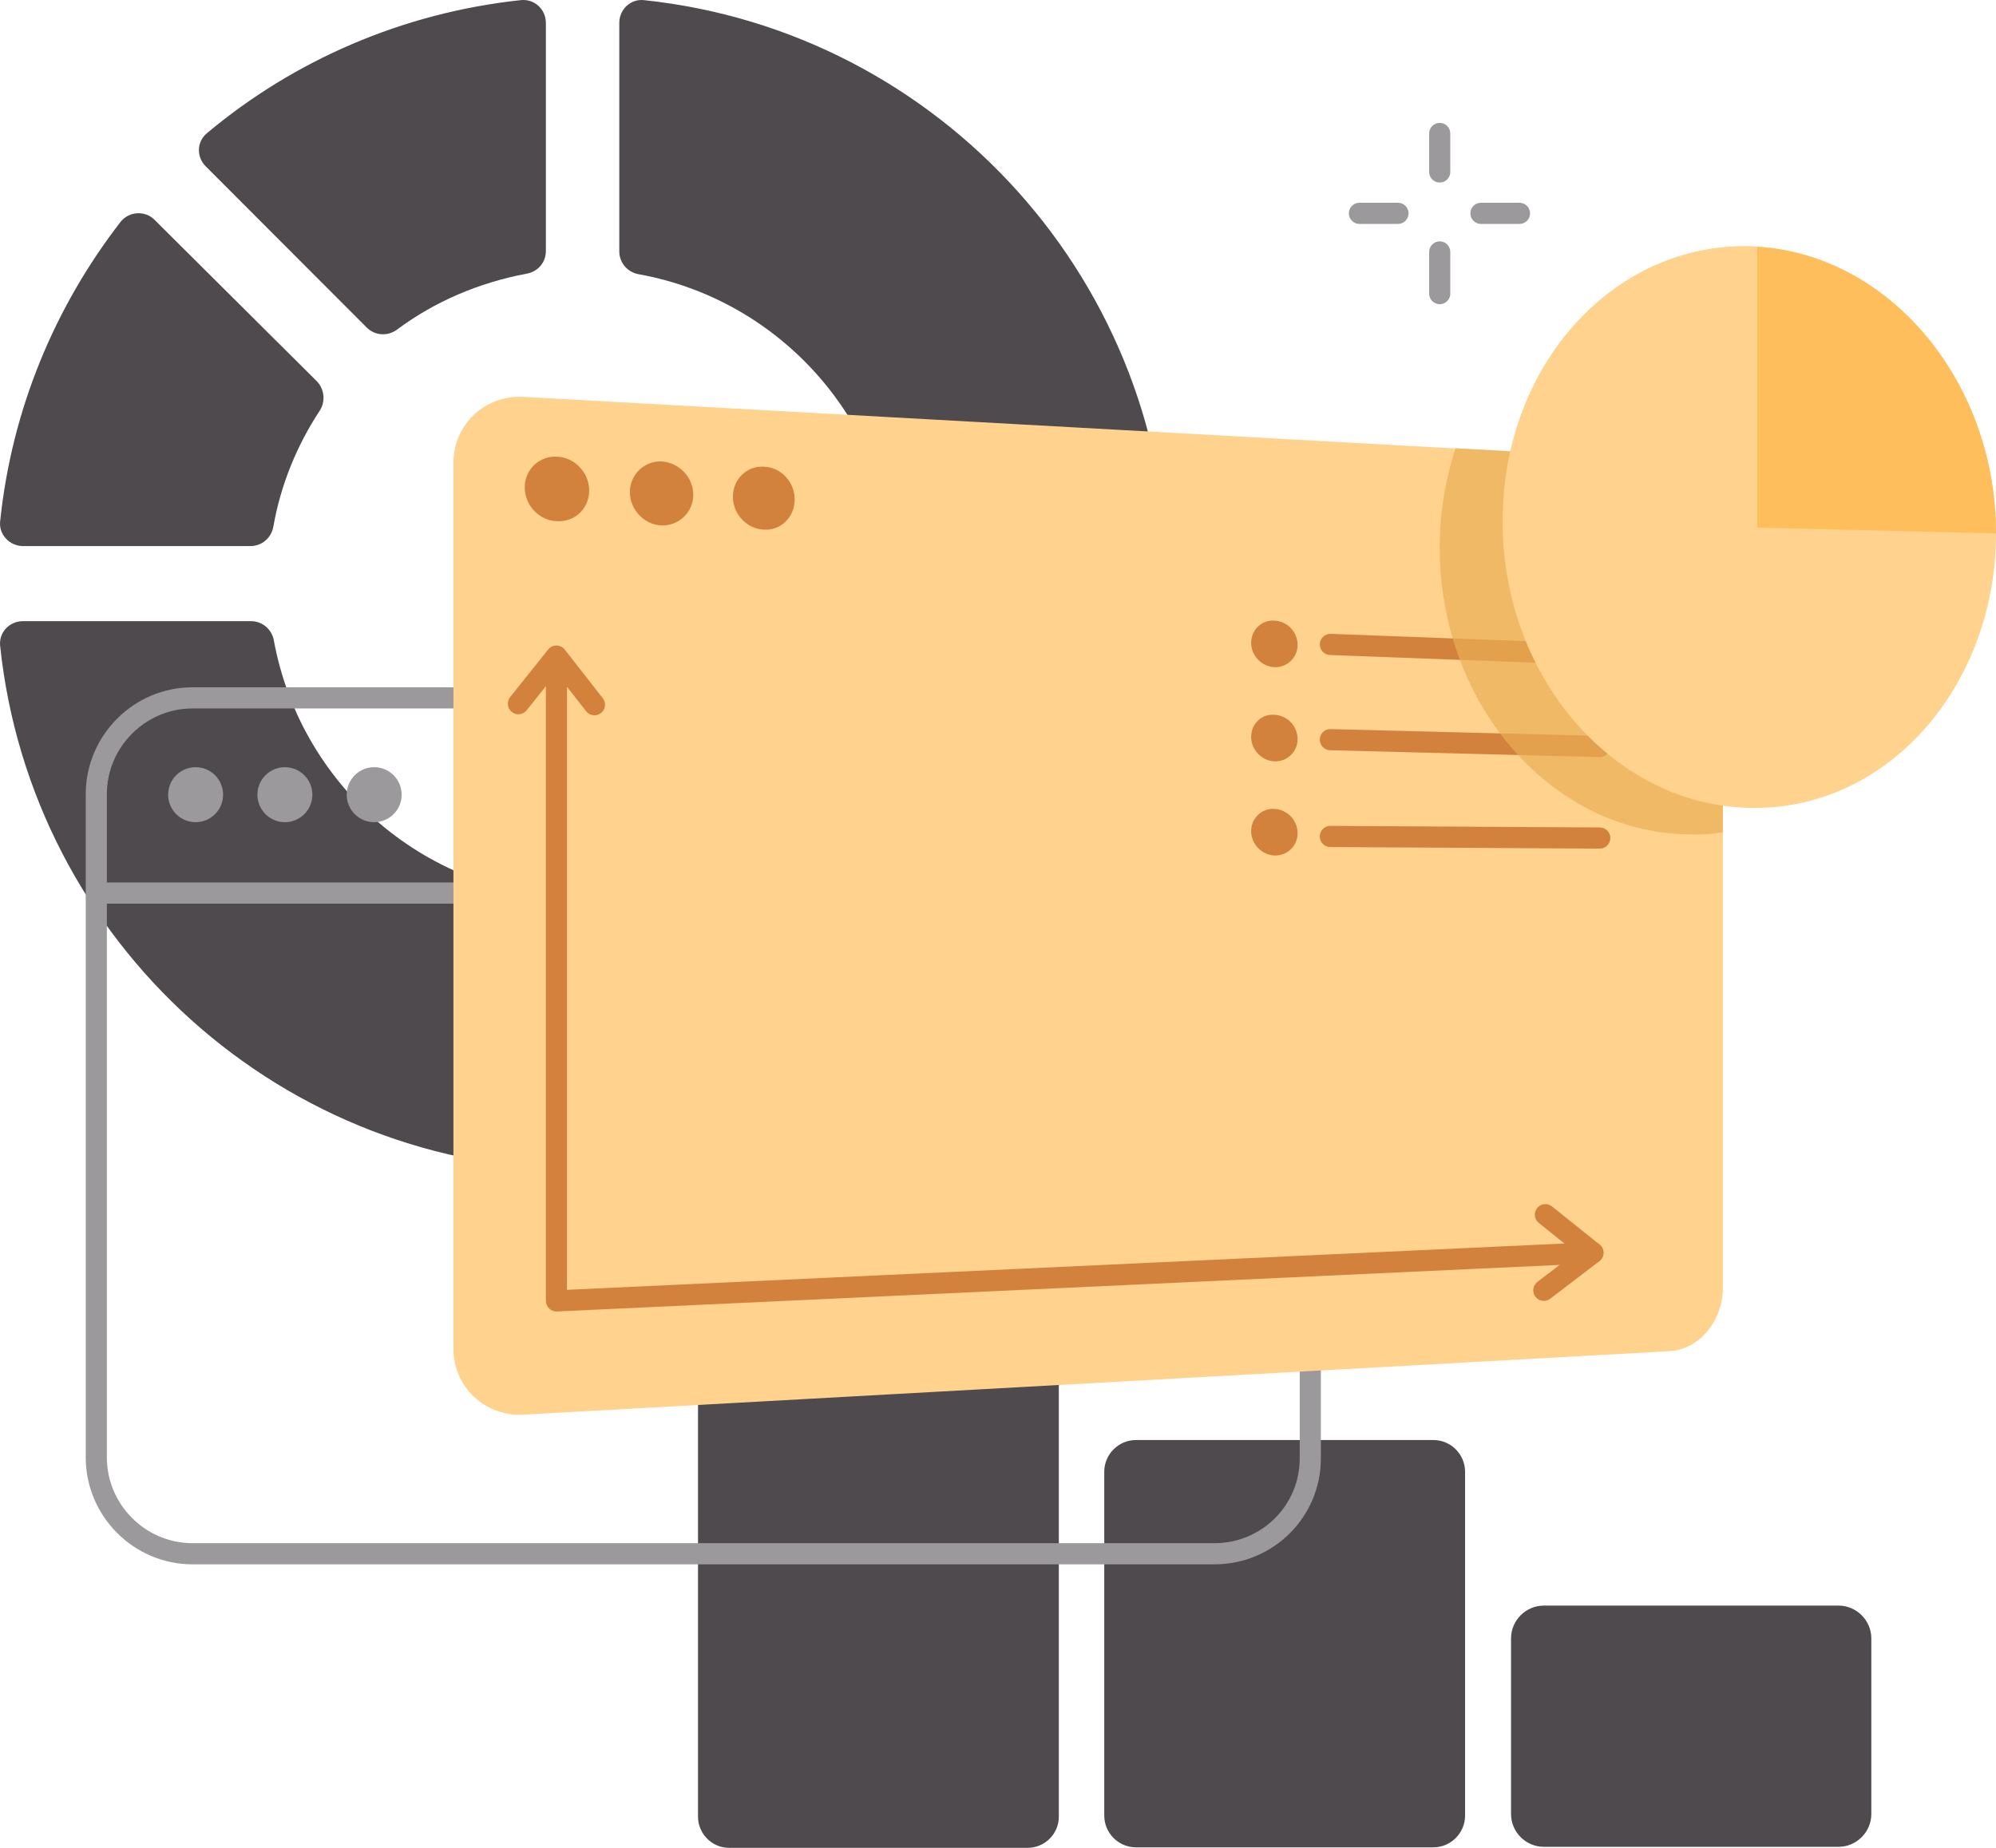
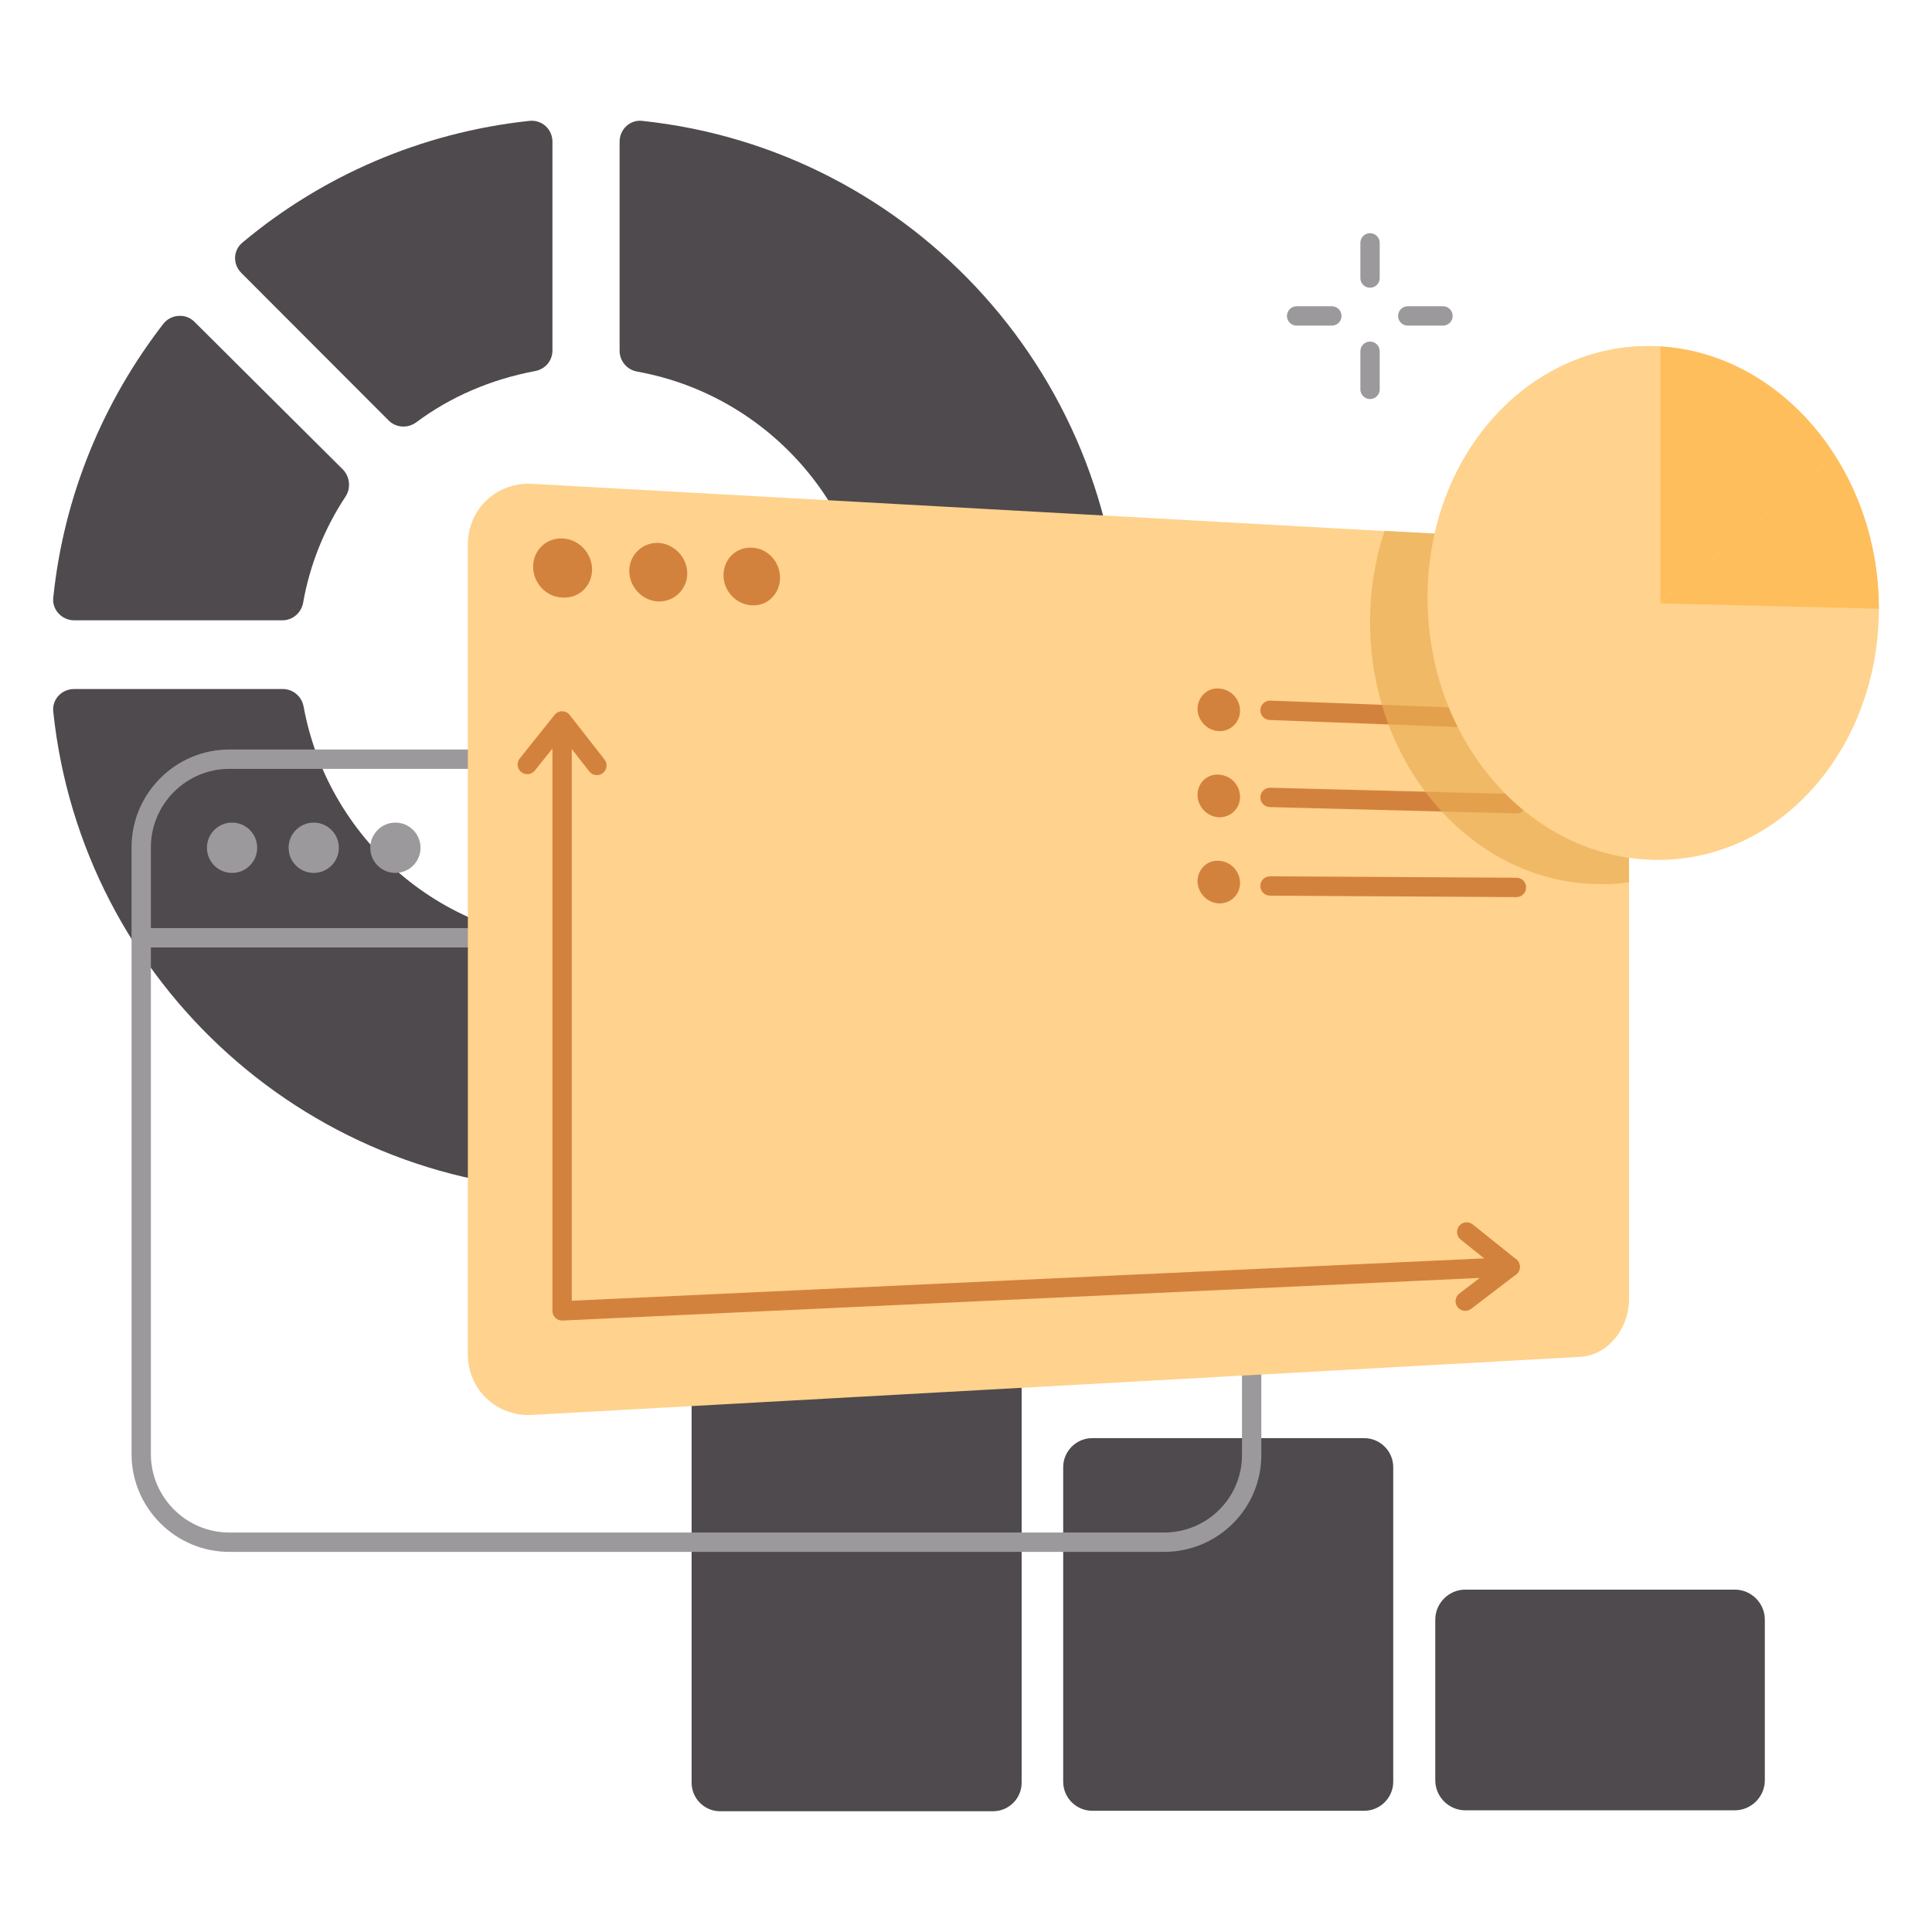
- <svg xmlns="http://www.w3.org/2000/svg" width="378" height="350" fill="none" viewBox="0 0 378 350">
-   <path fill="#4E4A4E" d="M117.282 4.338v43.283c0 2.104 1.501 3.908 3.602 4.308 28.513 5.11 49.923 30.56 48.822 60.817-1.1 30.96-26.312 56.108-57.126 57.31-30.213 1.102-55.524-20.339-60.727-48.793-.4-2.104-2.2-3.607-4.302-3.607H4.331c-2.6 0-4.601 2.204-4.301 4.709 5.903 56.107 53.524 99.691 111.25 99.19 60.227-.501 109.349-49.795 109.849-110.111.5-57.811-43.119-105.503-99.144-111.414-2.502-.3-4.703 1.703-4.703 4.308" />
-   <path fill="#4E4A4E" fill-rule="evenodd" d="m38.947 31.49 30.514 30.56c1.5 1.503 3.902 1.703 5.703.4 7.103-5.31 15.507-8.916 24.61-10.62 2.102-.4 3.602-2.104 3.602-4.308V4.338c0-2.605-2.201-4.609-4.802-4.308-22.41 2.405-42.92 11.422-59.326 25.148-2.001 1.603-2.101 4.509-.3 6.312M22.84 42.012C10.435 58.042 2.23 77.48.03 98.72c-.3 2.504 1.8 4.709 4.302 4.709h43.12c2.1 0 3.9-1.503 4.301-3.607 1.4-8.016 4.502-15.53 8.804-22.043 1.1-1.703.9-4.007-.5-5.51L29.343 41.71c-1.8-1.904-4.902-1.703-6.503.3m115.252 184.25h56.525c3.202 0 5.803 2.605 5.903 5.912v111.915c0 3.306-2.701 5.911-5.903 5.911h-56.525c-3.302 0-5.903-2.705-5.903-5.911V232.174c0-3.307 2.701-5.912 5.903-5.912m133.36 46.491h-56.326c-3.301 0-6.002 2.706-6.002 6.012v65.125c0 3.306 2.701 6.012 6.002 6.012h56.326c3.301 0 6.002-2.706 6.002-6.012v-65.125c0-3.306-2.701-6.012-6.002-6.012m20.909 31.362h55.825c3.402 0 6.203 2.805 6.203 6.212v33.264c0 3.406-2.801 6.212-6.203 6.212h-55.825c-3.401 0-6.203-2.806-6.203-6.212v-33.264c0-3.407 2.802-6.212 6.203-6.212" clip-rule="evenodd" />
-   <path fill="#9C999C" fill-rule="evenodd" d="M36.446 134.187c-8.9 0-16.207 7.319-16.207 16.232V276.06c0 8.912 7.308 16.231 16.207 16.231h193.587c8.91 0 16.196-7.225 16.107-16.211V150.419c0-8.913-7.308-16.232-16.207-16.232zm193.587 162.112H36.446c-11.11 0-20.21-9.113-20.21-20.239V150.419c0-11.126 9.1-20.239 20.21-20.239h193.487c11.109 0 20.209 9.113 20.209 20.239v125.63c.106 11.249-9.014 20.25-20.109 20.25" clip-rule="evenodd" />
-   <path fill="#9C999C" d="M37.046 155.73a5.206 5.206 0 0 0 5.202-5.21 5.206 5.206 0 0 0-5.202-5.209 5.206 5.206 0 0 0-5.203 5.209c0 2.877 2.33 5.21 5.203 5.21m16.908 0a5.206 5.206 0 0 0 5.202-5.21 5.206 5.206 0 0 0-5.202-5.209 5.206 5.206 0 0 0-5.203 5.209c0 2.877 2.33 5.21 5.203 5.21m16.908 0a5.206 5.206 0 0 0 5.202-5.21 5.206 5.206 0 0 0-5.202-5.209 5.206 5.206 0 0 0-5.203 5.209c0 2.877 2.33 5.21 5.203 5.21" />
-   <path fill="#9C999C" fill-rule="evenodd" d="M16.537 169.153c0-1.106.896-2.004 2-2.004H247.54c1.105 0 2.001.898 2.001 2.004a2 2 0 0 1-2.001 2.004H18.538a2 2 0 0 1-2.001-2.004" clip-rule="evenodd" />
-   <path fill="#FFD28D" d="M316.172 255.92 99.175 267.943c-7.304.4-13.306-5.21-13.306-12.524V87.697c0-7.315 6.002-12.925 13.306-12.525l216.997 12.024c5.603.3 10.105 5.71 10.105 12.023v144.677c0 6.313-4.502 11.723-10.105 12.024" />
-   <path fill="#D3823D" fill-rule="evenodd" d="M111.58 92.906c0 3.406-2.701 6.011-6.103 5.81-3.401-.1-6.103-3.005-6.103-6.411s2.802-6.011 6.103-5.81c3.302.1 6.103 3.005 6.103 6.411m19.709.8a5.794 5.794 0 0 1-6.003 5.81c-3.301-.1-6.003-3.005-6.003-6.311a5.795 5.795 0 0 1 6.003-5.81c3.302.2 6.003 3.005 6.003 6.31m13.406 6.612c3.201.201 5.802-2.404 5.802-5.71s-2.601-6.112-5.802-6.212c-3.302-.2-5.903 2.405-5.903 5.71 0 3.307 2.701 6.112 5.903 6.212" clip-rule="evenodd" />
-   <path fill="#FFD28D" fill-rule="evenodd" d="M129.288 245.299v-98.99c-6.803-.902-14.707-.701-23.811 1.202v98.89zm22.91-89.771v88.871l-19.009.802v-98.189c7.404 1.603 13.607 4.709 19.009 8.516m23.01 23.846c-.1-.1-.175-.2-.25-.3a3 3 0 0 0-.25-.301q-1.08-1.314-2.168-2.652c-4.925-6.044-10.063-12.348-16.34-17.587v85.665l19.008-.802zm23.011 9.818c-6.703-.1-13.206-1.202-19.009-5.911v59.915l19.009-.802zm23.01-.702c-4.736-.297-9.472.01-14.128.311-1.638.106-3.266.212-4.881.29v53.102l19.009-.802zm41.118 51.198-14.106.601v-38.073c14.006 15.931 14.106 37.472 14.106 37.472m-22.31-44.786a34 34 0 0 1 4.202 3.306v42.282l-19.008.801v-52.3c5.002.801 9.904 2.505 14.806 5.911" clip-rule="evenodd" />
-   <path fill="#D3823D" fill-rule="evenodd" d="M105.377 123.465c1.105 0 2.001.897 2.001 2.004v118.833l194.195-9.02a2 2 0 0 1 2.091 1.908 2.003 2.003 0 0 1-1.906 2.095l-196.288 9.118a2.004 2.004 0 0 1-2.094-2.002V125.469c0-1.107.896-2.004 2.001-2.004" clip-rule="evenodd" />
-   <path fill="#D3823D" fill-rule="evenodd" d="M105.388 122.263a2 2 0 0 1 1.565.769l7.203 9.217a2.005 2.005 0 0 1-.342 2.813 2 2 0 0 1-2.809-.343l-5.645-7.223-5.623 7.04a2 2 0 0 1-2.813.313 2.006 2.006 0 0 1-.312-2.817l7.203-9.017a2 2 0 0 1 1.573-.752m185.711 106.556a2 2 0 0 1 2.813-.313l9.004 7.214a2.006 2.006 0 0 1-.036 3.158l-9.304 7.113a2 2 0 0 1-2.805-.376 2.007 2.007 0 0 1 .376-2.809l7.27-5.558-7.005-5.612a2.007 2.007 0 0 1-.313-2.817m-41.155-106.831a2 2 0 0 1 2.074-1.928l51.023 1.904a2.003 2.003 0 0 1 1.925 2.077 2 2 0 0 1-2.074 1.928l-51.023-1.904a2.003 2.003 0 0 1-1.925-2.077m-.001 18.058a2.003 2.003 0 0 1 2.051-1.952l51.023 1.302a2 2 0 0 1 1.949 2.055 2 2 0 0 1-2.051 1.952l-51.023-1.303a2.003 2.003 0 0 1-1.949-2.054m-.001 18.374a2.004 2.004 0 0 1 2.013-1.992l51.023.301a2 2 0 0 1 1.989 2.016 2.003 2.003 0 0 1-2.013 1.992l-51.022-.301a2.003 2.003 0 0 1-1.99-2.016m-4.202-36.259c0 2.404-2 4.308-4.401 4.208-2.402-.1-4.402-2.204-4.402-4.609s2-4.408 4.402-4.208c2.501.1 4.401 2.204 4.401 4.609m0 17.835c0 2.405-2 4.309-4.401 4.209-2.402-.101-4.402-2.205-4.402-4.609 0-2.505 2-4.409 4.402-4.208 2.501.1 4.401 2.204 4.401 4.608m-4.401 22.043a4.213 4.213 0 0 0 4.401-4.208c0-2.405-1.9-4.509-4.401-4.609-2.402-.2-4.402 1.803-4.402 4.208s2 4.509 4.402 4.609" clip-rule="evenodd" />
-   <path fill="#E9AE56" d="M326.277 157.629V99.117c0-6.312-4.502-11.723-10.105-12.023l-40.518-2.204a60.4 60.4 0 0 0-3.001 18.836c0 30.258 21.91 54.605 48.121 54.304 1.801.1 3.702-.1 5.503-.401" opacity=".7" />
-   <path fill="#FFD28D" d="M377.999 101.026c0-28.455-19.909-52.802-45.32-54.305-26.212-1.503-48.122 21.742-48.122 52s21.91 54.605 48.122 54.304c25.411-.2 45.32-23.545 45.32-51.999" />
-   <path fill="#FFBE5C" d="M368.896 69.266c-8.204-12.825-21.21-21.642-36.216-22.543v53.202zm0 .001L332.68 99.926l45.32 1.102c0-11.823-3.401-22.844-9.104-31.761" />
-   <path fill="#FFD28D" d="M332.779 99.923V46.721c-26.212-1.503-48.122 21.742-48.122 52z" />
-   <path fill="#9C999C" fill-rule="evenodd" d="M272.653 23.274c1.105 0 2 .898 2 2.004v7.214a2.002 2.002 0 1 1-4.001 0v-7.214c0-1.106.895-2.004 2.001-2.004M255.445 40.41c0-1.107.896-2.004 2.001-2.004h7.303c1.105 0 2.001.897 2.001 2.004a2 2 0 0 1-2.001 2.004h-7.303a2 2 0 0 1-2.001-2.004m23.01 0c0-1.107.896-2.004 2.001-2.004h7.303c1.105 0 2.001.897 2.001 2.004a2 2 0 0 1-2.001 2.004h-7.303a2 2 0 0 1-2.001-2.004m-5.802 5.307c1.105 0 2 .897 2 2.004v7.815a2.002 2.002 0 1 1-4.001 0V47.72c0-1.107.895-2.004 2.001-2.004" clip-rule="evenodd" />
+ <svg xmlns="http://www.w3.org/2000/svg" width="400" height="400" fill="none" viewBox="0 0 400 400">
+   <path fill="#4E4A4E" d="M128.282 29.338v43.283c0 2.104 1.501 3.908 3.602 4.309 28.513 5.11 49.923 30.558 48.822 60.816-1.1 30.96-26.312 56.108-57.126 57.31-30.213 1.102-55.524-20.339-60.727-48.793-.4-2.104-2.2-3.607-4.302-3.607h-43.22c-2.6 0-4.601 2.204-4.301 4.709 5.903 56.107 53.524 99.691 111.25 99.19 60.227-.501 109.349-49.795 109.849-110.111.5-57.811-43.119-105.503-99.144-111.414-2.502-.3-4.703 1.703-4.703 4.308" />
+   <path fill="#4E4A4E" fill-rule="evenodd" d="m49.947 56.49 30.514 30.56c1.5 1.503 3.902 1.703 5.703.4 7.103-5.31 15.507-8.916 24.611-10.62 2.101-.4 3.601-2.104 3.601-4.308V29.338c0-2.605-2.201-4.609-4.802-4.308-22.41 2.404-42.92 11.422-59.326 25.148-2.001 1.603-2.101 4.509-.3 6.312M33.84 67.012c-12.406 16.03-20.61 35.468-22.81 56.709-.3 2.504 1.8 4.709 4.302 4.709h43.12c2.1 0 3.9-1.503 4.301-3.607 1.4-8.016 4.502-15.53 8.804-22.043 1.1-1.703.9-4.007-.5-5.51L40.343 66.71c-1.8-1.904-4.902-1.703-6.503.3m115.252 184.25h56.525c3.202 0 5.803 2.605 5.903 5.912v111.915c0 3.306-2.701 5.911-5.903 5.911h-56.525c-3.302 0-5.903-2.705-5.903-5.911V257.174c0-3.307 2.701-5.912 5.903-5.912m133.36 46.491h-56.326c-3.301 0-6.002 2.706-6.002 6.012v65.125c0 3.306 2.701 6.012 6.002 6.012h56.326c3.301 0 6.002-2.706 6.002-6.012v-65.125c0-3.306-2.701-6.012-6.002-6.012m20.909 31.362h55.825c3.402 0 6.203 2.805 6.203 6.212v33.264c0 3.406-2.801 6.212-6.203 6.212h-55.825c-3.401 0-6.203-2.806-6.203-6.212v-33.264c0-3.407 2.802-6.212 6.203-6.212" clip-rule="evenodd" />
+   <path fill="#9C999C" fill-rule="evenodd" d="M47.446 159.187c-8.9 0-16.207 7.319-16.207 16.232V301.06c0 8.912 7.308 16.231 16.207 16.231h193.587c8.91 0 16.196-7.225 16.107-16.211V175.419c0-8.913-7.308-16.232-16.207-16.232zm193.587 162.112H47.446c-11.11 0-20.21-9.113-20.21-20.239V175.419c0-11.126 9.1-20.239 20.21-20.239h193.487c11.109 0 20.209 9.113 20.209 20.239v125.63c.106 11.249-9.014 20.25-20.109 20.25" clip-rule="evenodd" />
+   <path fill="#9C999C" d="M48.046 180.73a5.206 5.206 0 0 0 5.202-5.21 5.206 5.206 0 0 0-5.202-5.209 5.206 5.206 0 0 0-5.203 5.209c0 2.877 2.33 5.21 5.203 5.21m16.908 0a5.206 5.206 0 0 0 5.202-5.21 5.206 5.206 0 0 0-5.202-5.209 5.206 5.206 0 0 0-5.202 5.209 5.206 5.206 0 0 0 5.202 5.21m16.908 0a5.206 5.206 0 0 0 5.202-5.21 5.206 5.206 0 0 0-5.202-5.209 5.206 5.206 0 0 0-5.203 5.209c0 2.877 2.33 5.21 5.203 5.21" />
+   <path fill="#9C999C" fill-rule="evenodd" d="M27.537 194.153c0-1.106.896-2.004 2-2.004H258.54c1.105 0 2.001.898 2.001 2.004a2 2 0 0 1-2.001 2.004H29.537c-1.104 0-2-.897-2-2.004" clip-rule="evenodd" />
+   <path fill="#FFD28D" d="m327.172 280.92-216.997 12.023c-7.304.4-13.306-5.21-13.306-12.524V112.697c0-7.314 6.002-12.925 13.306-12.524l216.997 12.023c5.603.3 10.105 5.711 10.105 12.023v144.677c0 6.313-4.502 11.723-10.105 12.024" />
+   <path fill="#D3823D" fill-rule="evenodd" d="M122.58 117.906c0 3.406-2.701 6.011-6.103 5.811-3.401-.1-6.102-3.006-6.102-6.412s2.801-6.011 6.102-5.811c3.302.1 6.103 3.006 6.103 6.412m19.709.8a5.794 5.794 0 0 1-6.003 5.811c-3.301-.101-6.002-3.006-6.002-6.312a5.794 5.794 0 0 1 6.002-5.811c3.302.201 6.003 3.006 6.003 6.312m13.406 6.612c3.201.201 5.803-2.404 5.803-5.71s-2.602-6.112-5.803-6.212c-3.301-.2-5.903 2.405-5.903 5.711s2.702 6.111 5.903 6.211" clip-rule="evenodd" />
+   <path fill="#FFD28D" fill-rule="evenodd" d="M140.288 270.299v-98.99c-6.803-.902-14.707-.701-23.811 1.202v98.89zm22.91-89.771v88.871l-19.009.802v-98.189c7.404 1.603 13.607 4.709 19.009 8.516m23.01 23.846c-.1-.1-.175-.2-.25-.3a3 3 0 0 0-.25-.301q-1.08-1.314-2.168-2.652c-4.925-6.044-10.063-12.348-16.34-17.587v85.665l19.008-.802zm23.011 9.818c-6.703-.1-13.206-1.202-19.009-5.911v59.915l19.009-.802zm23.01-.702c-4.736-.297-9.472.01-14.128.311-1.638.106-3.266.212-4.881.29v53.102l19.009-.802zm41.118 51.198-14.106.601v-38.073c14.006 15.931 14.106 37.472 14.106 37.472m-22.31-44.786a34 34 0 0 1 4.202 3.306v42.282l-19.008.801v-52.3c5.002.801 9.904 2.505 14.806 5.911" clip-rule="evenodd" />
+   <path fill="#D3823D" fill-rule="evenodd" d="M116.377 148.465c1.105 0 2.001.897 2.001 2.004v118.833l194.195-9.02a2 2 0 0 1 2.091 1.908 2.003 2.003 0 0 1-1.906 2.095l-196.288 9.118a2.004 2.004 0 0 1-2.094-2.002V150.469c0-1.107.896-2.004 2.001-2.004" clip-rule="evenodd" />
+   <path fill="#D3823D" fill-rule="evenodd" d="M116.388 147.263a2 2 0 0 1 1.565.769l7.203 9.217a2.006 2.006 0 0 1-.342 2.813 2 2 0 0 1-2.809-.343l-5.645-7.223-5.623 7.04a2 2 0 0 1-2.813.313 2.006 2.006 0 0 1-.312-2.817l7.203-9.017a2 2 0 0 1 1.573-.752m185.711 106.556a2 2 0 0 1 2.812-.313l9.004 7.214a2.006 2.006 0 0 1-.035 3.158l-9.304 7.113a2 2 0 0 1-2.805-.376 2.006 2.006 0 0 1 .376-2.809l7.269-5.558-7.004-5.612a2.007 2.007 0 0 1-.313-2.817m-41.155-106.831a2 2 0 0 1 2.074-1.928l51.022 1.904a2 2 0 0 1 1.925 2.077 2 2 0 0 1-2.074 1.928l-51.022-1.904a2 2 0 0 1-1.925-2.077m-.001 18.058a2 2 0 0 1 2.051-1.952l51.023 1.302a2.003 2.003 0 0 1 1.949 2.055 2 2 0 0 1-2.051 1.952l-51.023-1.303a2 2 0 0 1-1.949-2.054m-.001 18.374a2.004 2.004 0 0 1 2.013-1.992l51.023.301a2.003 2.003 0 0 1-.024 4.008l-51.023-.301a2.003 2.003 0 0 1-1.989-2.016m-4.202-36.259a4.214 4.214 0 0 1-4.402 4.208c-2.401-.1-4.402-2.204-4.402-4.609s2.001-4.408 4.402-4.208c2.501.1 4.402 2.204 4.402 4.609m0 17.835a4.214 4.214 0 0 1-4.402 4.209c-2.401-.101-4.402-2.205-4.402-4.609 0-2.505 2.001-4.409 4.402-4.208 2.501.1 4.402 2.204 4.402 4.608m-4.402 22.043a4.214 4.214 0 0 0 4.402-4.208c0-2.405-1.901-4.509-4.402-4.609-2.401-.2-4.402 1.803-4.402 4.208s2.001 4.509 4.402 4.609" clip-rule="evenodd" />
+   <path fill="#E9AE56" d="M337.277 182.629v-58.512c0-6.312-4.502-11.723-10.105-12.023l-40.518-2.204a60.4 60.4 0 0 0-3.001 18.836c0 30.258 21.909 54.605 48.121 54.304 1.801.1 3.702-.1 5.503-.401" opacity=".7" />
+   <path fill="#FFD28D" d="M389 126.026c0-28.455-19.909-52.802-45.321-54.305-26.212-1.503-48.121 21.742-48.121 52s21.909 54.605 48.121 54.304c25.412-.2 45.321-23.545 45.321-51.999" />
+   <path fill="#FFBE5C" d="M379.896 94.266c-8.204-12.825-21.21-21.642-36.216-22.543v53.202z" />
+   <path fill="#FFBE5C" d="m379.896 94.267-36.216 30.658 45.32 1.103c0-11.823-3.401-22.844-9.104-31.761" />
+   <path fill="#FFD28D" d="M343.779 124.923V71.721c-26.212-1.503-48.122 21.742-48.122 52z" />
+   <path fill="#9C999C" fill-rule="evenodd" d="M283.653 48.274c1.105 0 2 .898 2 2.004v7.214a2.002 2.002 0 1 1-4.001 0v-7.214c0-1.106.895-2.004 2.001-2.004M266.445 65.41c0-1.107.896-2.004 2.001-2.004h7.303c1.105 0 2.001.897 2.001 2.004a2 2 0 0 1-2.001 2.004h-7.303a2 2 0 0 1-2.001-2.004m23.01 0c0-1.107.896-2.004 2.001-2.004h7.303c1.105 0 2.001.897 2.001 2.004a2 2 0 0 1-2.001 2.004h-7.303a2 2 0 0 1-2.001-2.004m-5.802 5.307c1.105 0 2 .897 2 2.004v7.815a2.002 2.002 0 1 1-4.001 0V72.72c0-1.107.895-2.004 2.001-2.004" clip-rule="evenodd" />
</svg>
